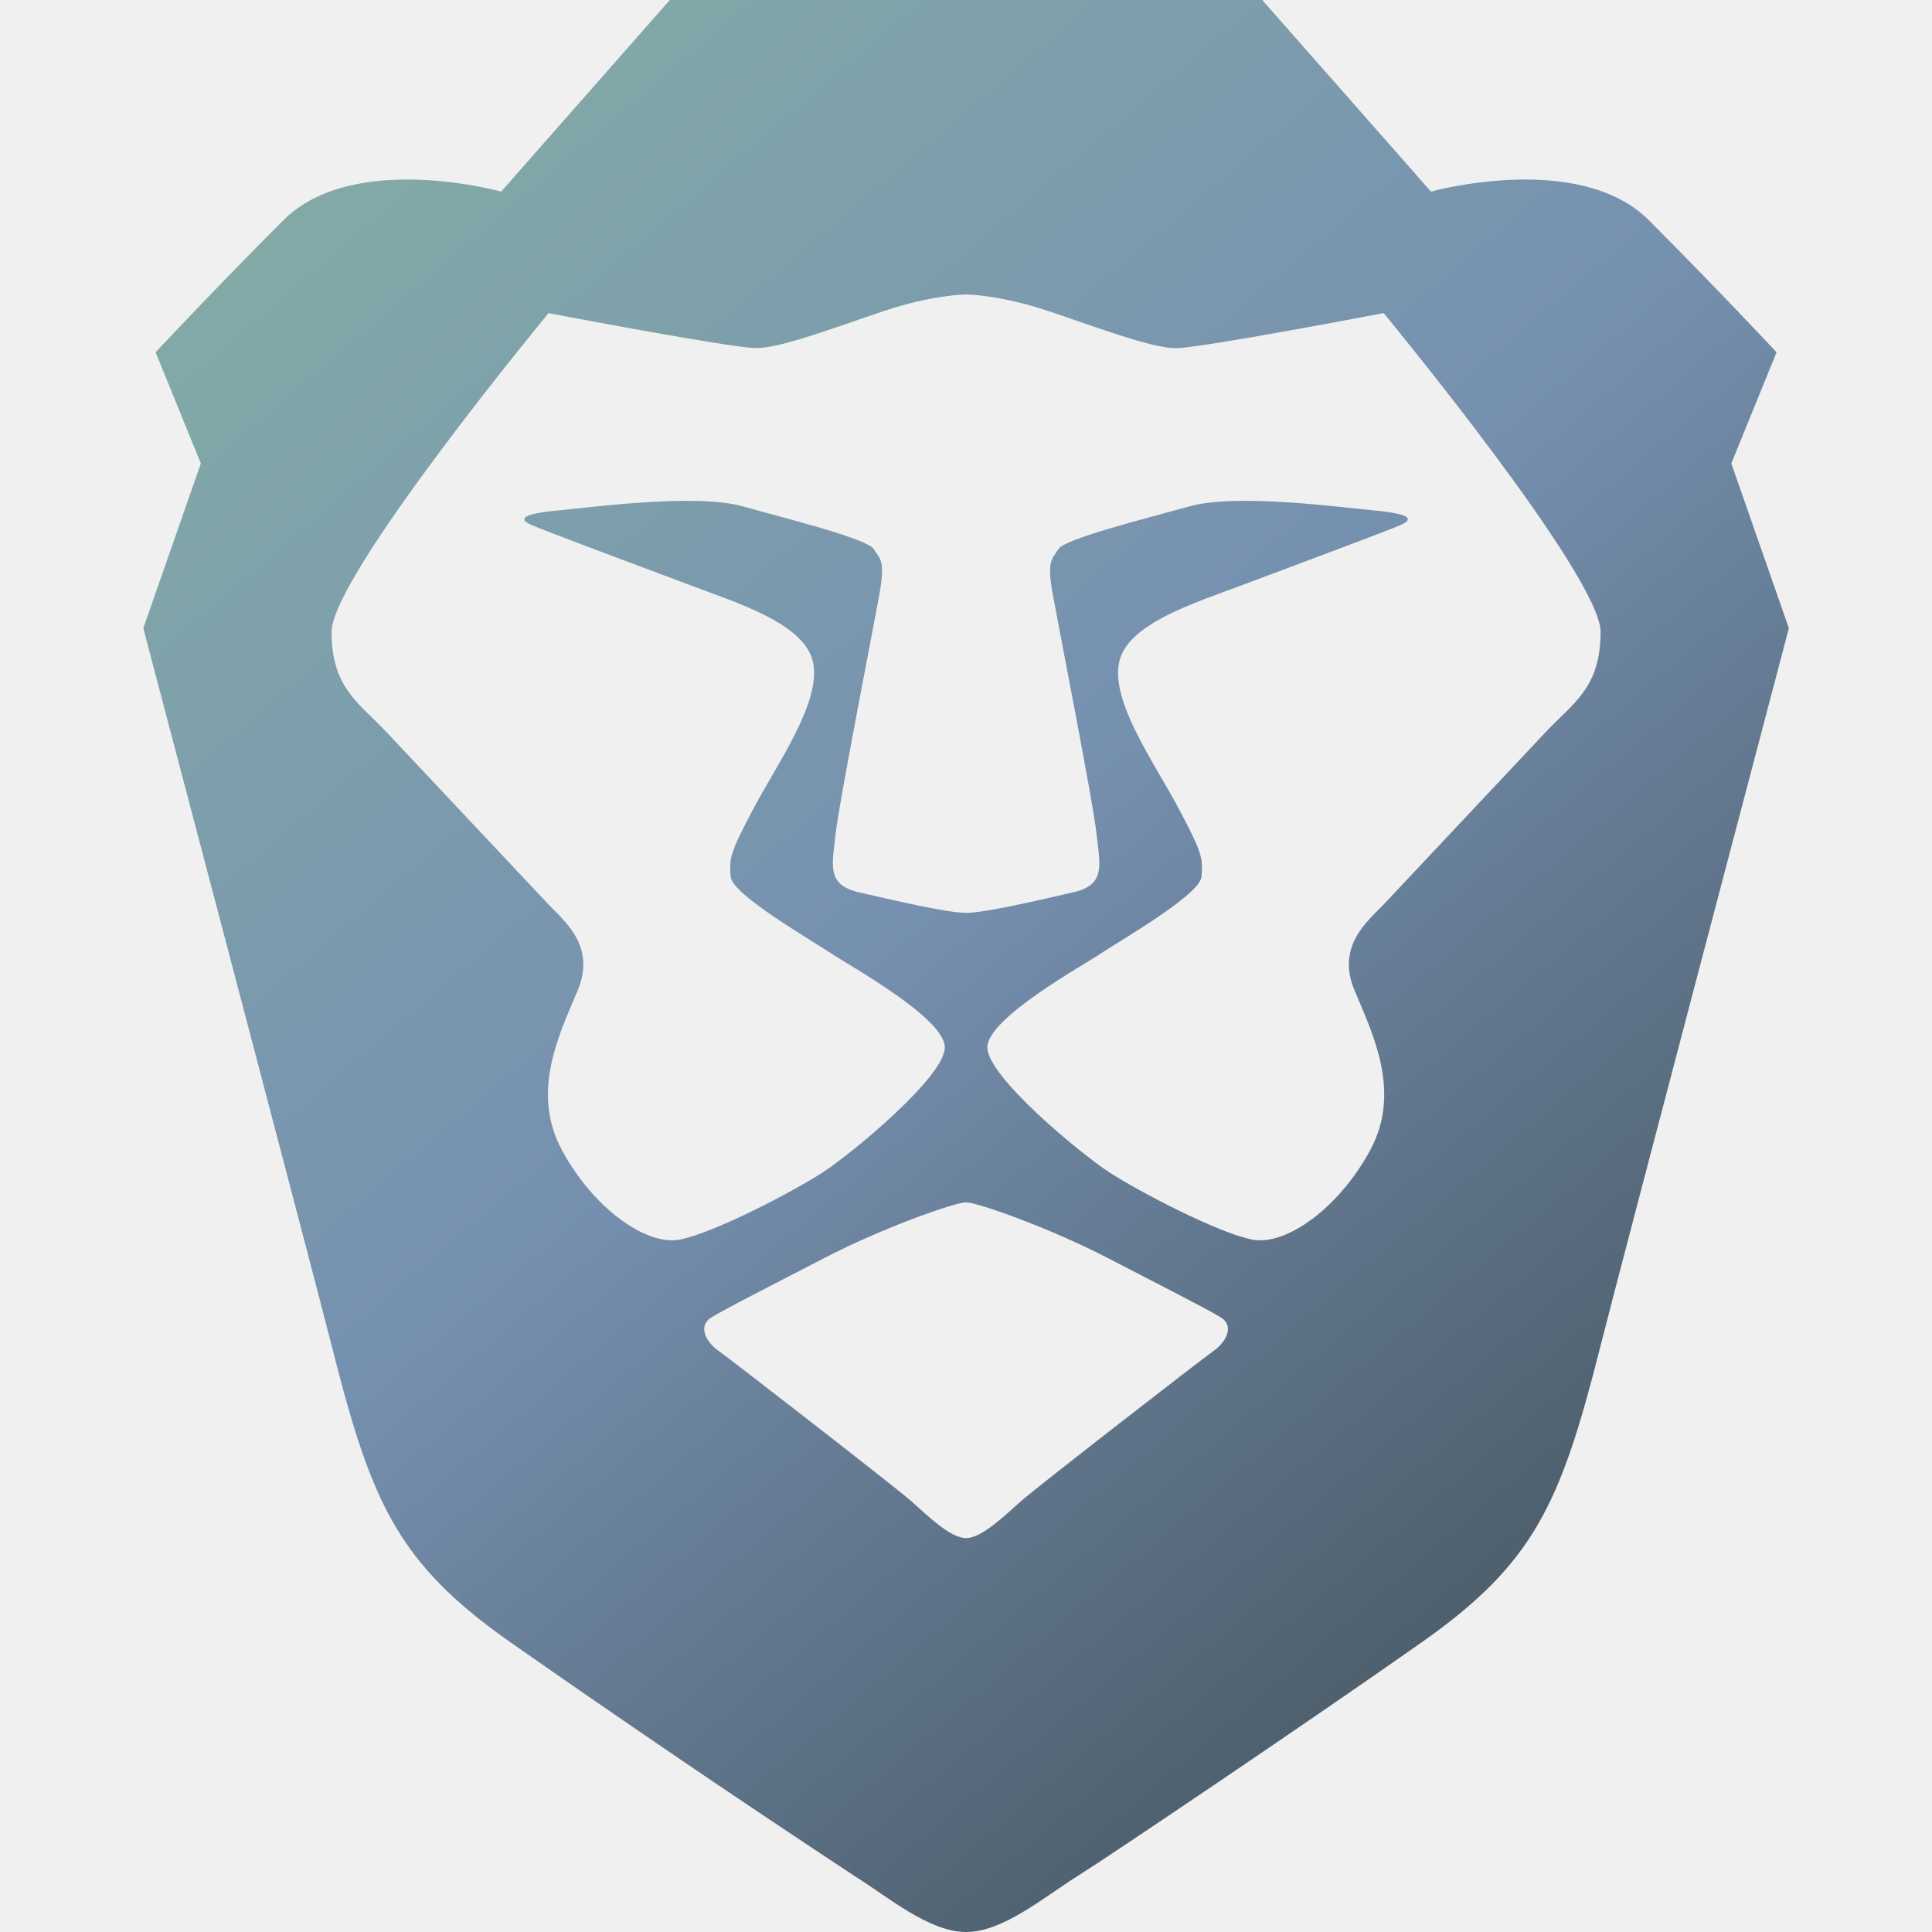
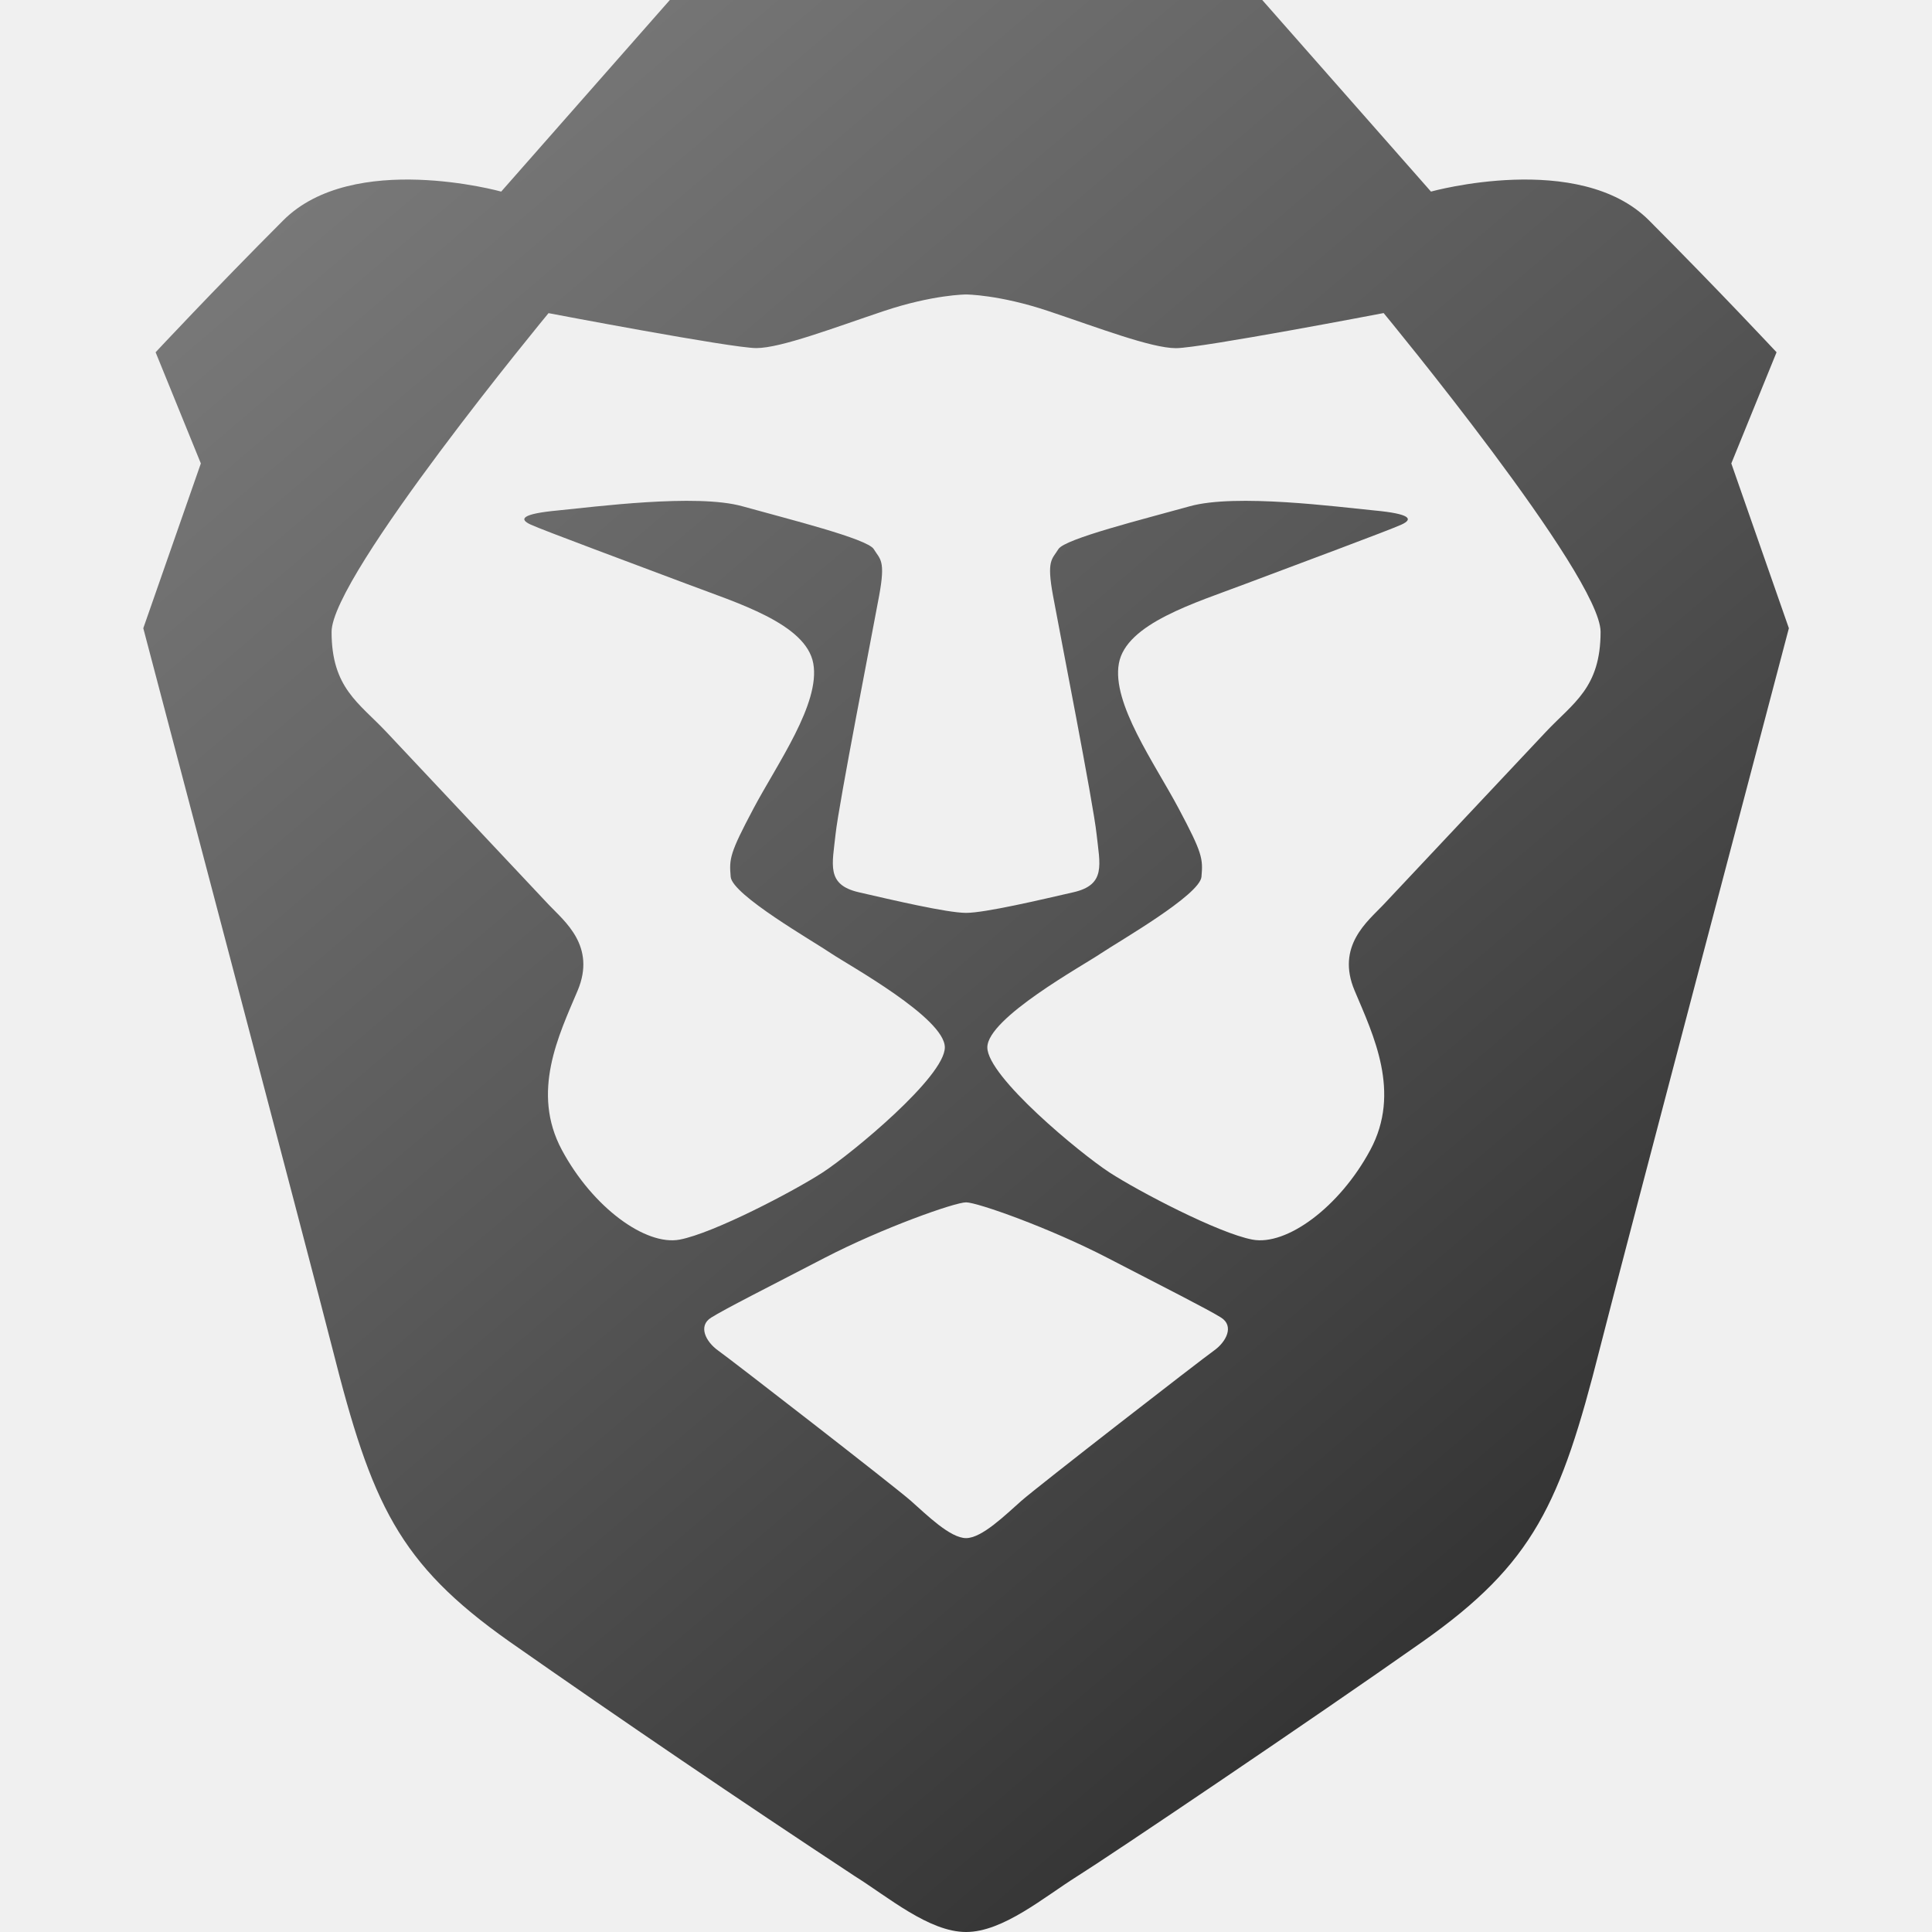
<svg xmlns="http://www.w3.org/2000/svg" width="240px" height="240px" viewBox="0 0 240 240" version="1.1">
  <defs>
    <linearGradient gradientUnits="userSpaceOnUse" x1="0" y1="0" x2="204.42" y2="240" id="gradient_1">
-       <stop offset="0%" stop-color="#87B3A4" />
-       <stop offset="50.47%" stop-color="#7690B0" />
-       <stop offset="100%" stop-color="#3E4C52" />
+       <stop offset="0%" stop-color="#848484" />
+       <stop offset="50%" stop-color="#585858" />
+       <stop offset="100%" stop-color="#262626" />
    </linearGradient>
  </defs>
  <g id="brave">
    <g id="brave">
      <path d="M0 0L240 0L240 240L0 240L0 0L0 0Z" id="Background" fill="#FFFFFF" fill-opacity="0" fill-rule="evenodd" stroke="none" />
      <path d="M156.8 0L177.76 23.8C177.76 23.8 196.16 18.68 204.85 27.38C213.53 36.08 220.69 43.76 220.69 43.76L215.07 57.57L222.22 78.04C222.22 78.04 201.18 157.84 198.72 167.59C193.86 186.78 190.54 194.19 176.74 203.92C162.94 213.64 137.9 230.52 133.81 233.08C129.72 235.64 124.61 240 120.01 240C115.41 240 110.31 235.64 106.21 233.08C91.764 223.56 77.451 213.838 63.276 203.918C49.48 194.19 46.16 186.78 41.31 167.59C38.84 157.84 17.8 78.04 17.8 78.04L24.95 57.57L19.33 43.76C19.33 43.76 26.49 36.08 35.18 27.38C43.86 18.68 62.26 23.8 62.26 23.8L83.21 0L156.81 0L156.8 0L156.8 0ZM120.01 149.36C118.61 149.36 109.63 152.53 102.43 156.26C95.23 159.99 90.01 162.63 88.34 163.68C86.67 164.72 87.69 166.69 89.21 167.77C90.73 168.84 111.15 184.67 113.14 186.43C115.12 188.18 118.03 191.07 120.01 191.07C121.99 191.07 124.91 188.17 126.89 186.43C128.87 184.68 149.29 168.84 150.81 167.77C152.33 166.69 153.35 164.72 151.68 163.67C150.01 162.63 144.79 159.99 137.58 156.26C130.38 152.53 121.41 149.36 120.01 149.36L120.01 149.36L120.01 149.36ZM120.01 36.58C120.01 36.58 115.92 36.59 109.79 38.64C103.66 40.69 97.01 43.24 93.95 43.24C90.88 43.24 68.14 38.9 68.14 38.9C68.14 38.9 41.19 71.52 41.19 78.49C41.19 85.46 44.58 87.3 47.99 90.92L68.19 112.41C70.11 114.44 74.09 117.52 71.75 123.07C69.4 128.62 65.95 135.67 69.79 142.84C73.63 150 80.21 154.78 84.43 153.99C88.64 153.19 98.55 148.01 102.19 145.65C105.83 143.28 117.37 133.75 117.37 130.11C117.37 126.46 105.44 119.91 103.24 118.43C101.04 116.93 90.98 111.18 90.77 108.93C90.57 106.66 90.65 106 93.61 100.42C96.58 94.83 101.92 87.38 101.03 82.42C100.14 77.47 91.53 74.89 85.38 72.56C79.23 70.24 67.39 65.85 65.91 65.16C64.43 64.48 64.81 63.83 69.3 63.41C73.78 62.98 86.49 61.29 92.22 62.89C97.95 64.49 107.74 66.92 108.54 68.21C109.33 69.51 110.03 69.55 109.21 74C108.4 78.45 104.21 99.81 103.8 103.6C103.4 107.4 102.6 109.9 106.68 110.84C110.77 111.78 117.65 113.4 120.01 113.4C122.37 113.4 129.25 111.78 133.34 110.84C137.42 109.91 136.63 107.4 136.22 103.61C135.82 99.81 131.62 78.45 130.81 74C129.99 69.55 130.69 69.5 131.48 68.21C132.28 66.92 142.07 64.49 147.8 62.89C153.53 61.29 166.25 62.98 170.72 63.41C175.21 63.83 175.59 64.48 174.11 65.16C172.63 65.85 160.79 70.24 154.64 72.56C148.49 74.89 139.88 77.46 138.99 82.42C138.09 87.38 143.44 94.83 146.41 100.42C149.38 106 149.45 106.66 149.25 108.92C149.05 111.18 138.99 116.94 136.78 118.42C134.58 119.92 122.65 126.46 122.65 130.11C122.65 133.75 134.19 143.28 137.83 145.65C141.47 148.01 151.38 153.2 155.59 153.99C159.81 154.78 166.39 149.99 170.23 142.84C174.07 135.68 170.62 128.62 168.28 123.07C165.93 117.52 169.91 114.44 171.83 112.41L192.03 90.92C195.44 87.3 198.83 85.46 198.83 78.49C198.83 71.52 171.88 38.89 171.88 38.89C171.88 38.89 149.14 43.25 146.08 43.25C143.01 43.25 136.36 40.69 130.23 38.64C124.1 36.59 120.01 36.58 120.01 36.58L120.01 36.58L120.01 36.58Z" id="Shape" fill="url(#gradient_1)" fill-rule="evenodd" stroke="none" />
    </g>
  </g>
</svg>
